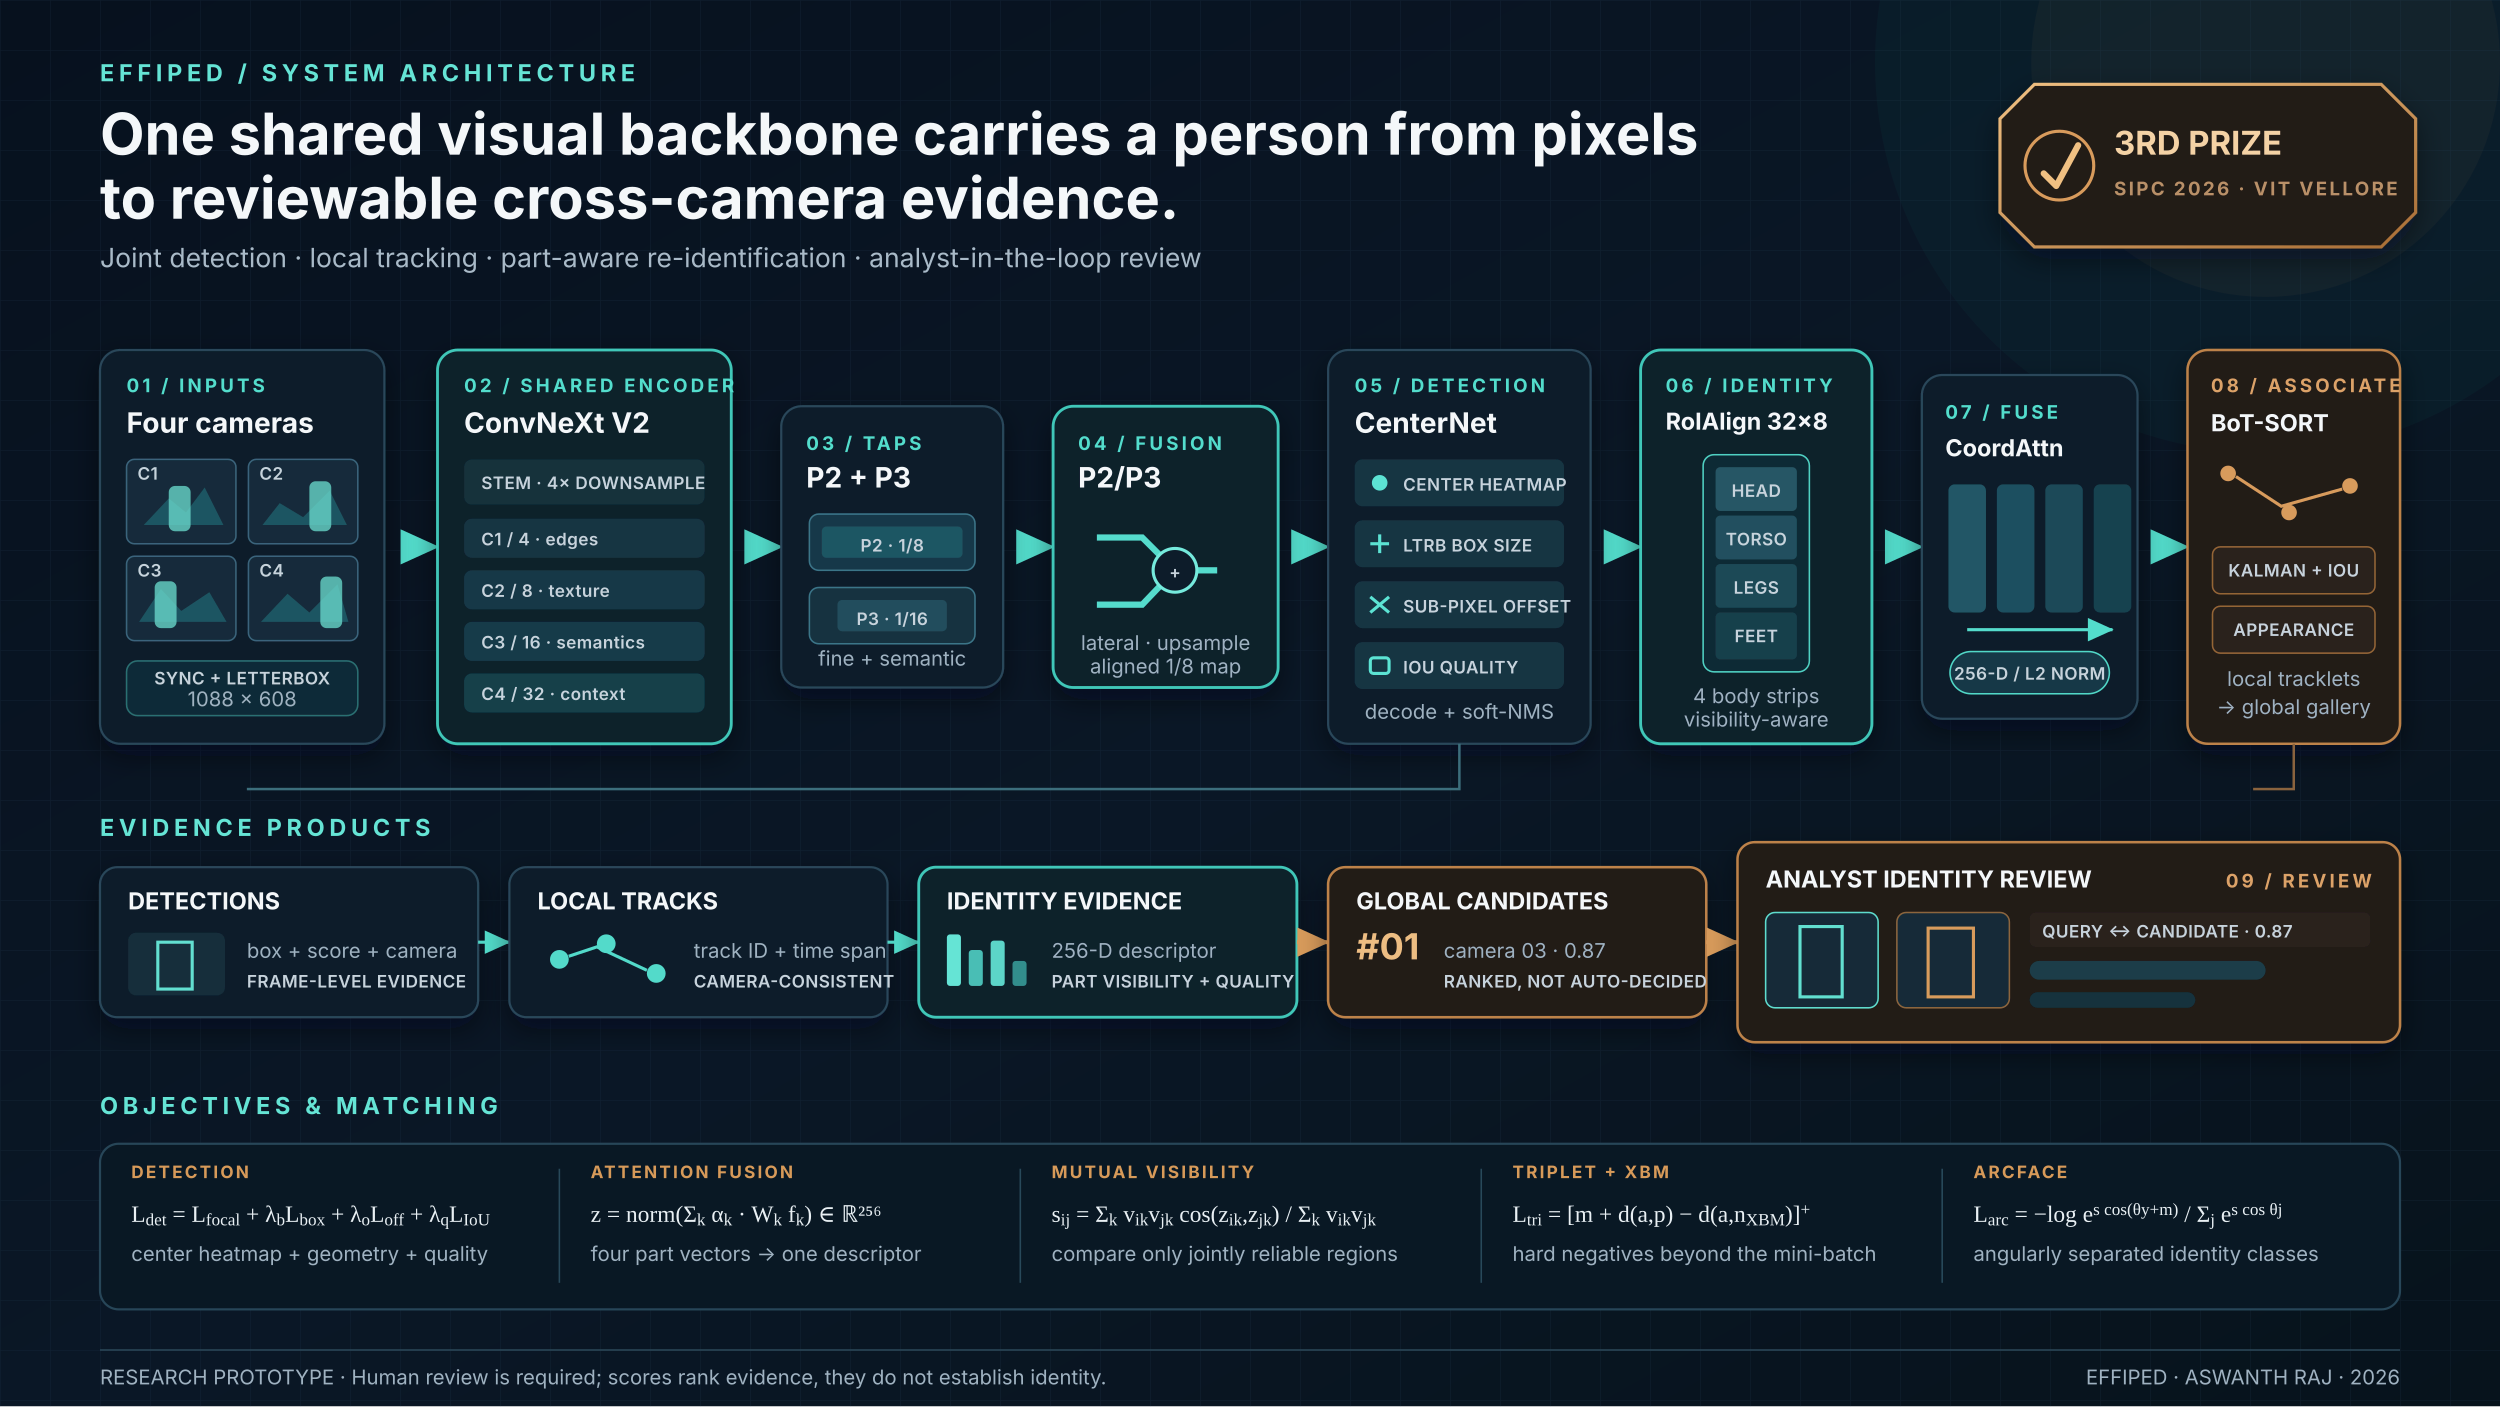
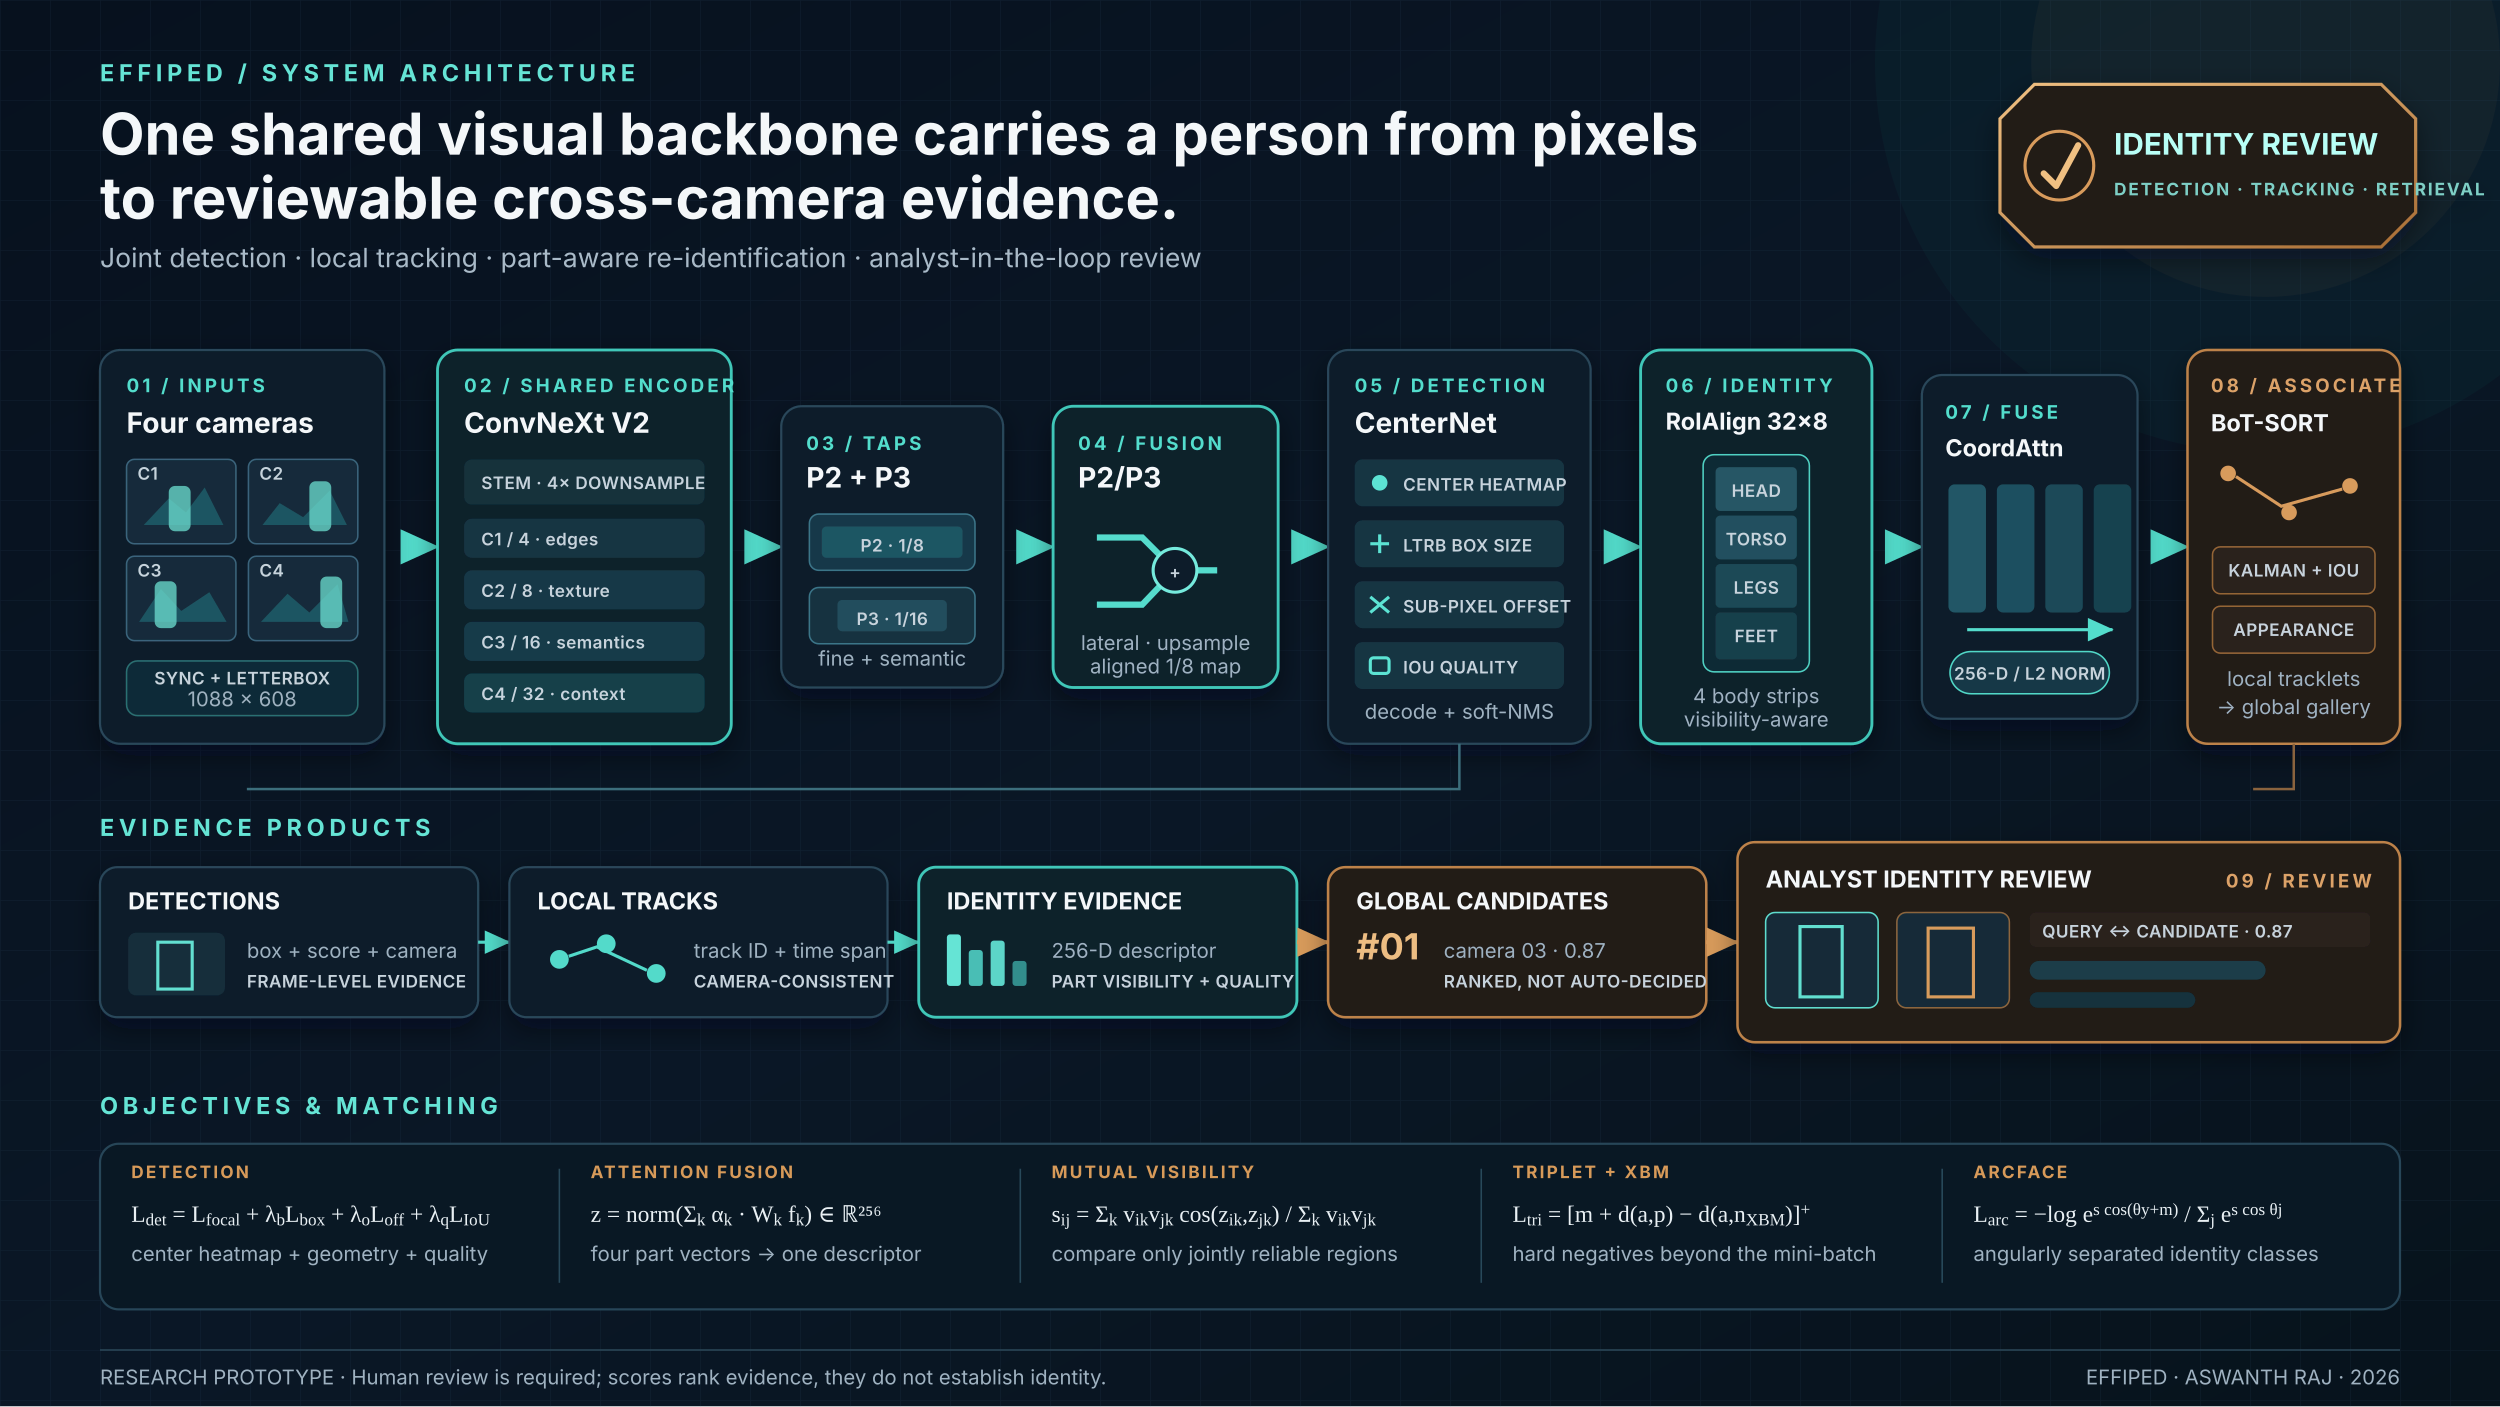
<svg xmlns="http://www.w3.org/2000/svg" viewBox="0 0 1600 900" role="img" aria-labelledby="effiped-title effiped-desc">
  <defs>
    <linearGradient id="bg" x1="0" y1="0" x2="1" y2="1">
      <stop offset="0" stop-color="#07111e" />
      <stop offset="0.52" stop-color="#0a1726" />
      <stop offset="1" stop-color="#07131c" />
    </linearGradient>
    <linearGradient id="teal-line" x1="0" y1="0" x2="1" y2="0">
      <stop offset="0" stop-color="#42d7c6" />
      <stop offset="1" stop-color="#6fe7d8" />
    </linearGradient>
    <linearGradient id="bronze" x1="0" y1="0" x2="1" y2="1">
      <stop offset="0" stop-color="#f0c082" />
      <stop offset="1" stop-color="#a86d35" />
    </linearGradient>
    <pattern id="grid" width="32" height="32" patternUnits="userSpaceOnUse">
      <path d="M 32 0 L 0 0 0 32" fill="none" stroke="#284257" stroke-width="1" opacity="0.2" />
    </pattern>
    <filter id="shadow" x="-25%" y="-25%" width="150%" height="150%">
      <feDropShadow dx="0" dy="7" stdDeviation="9" flood-color="#000814" flood-opacity="0.45" />
    </filter>
    <filter id="soft-glow" x="-40%" y="-40%" width="180%" height="180%">
      <feGaussianBlur stdDeviation="9" result="blur" />
      <feMerge>
        <feMergeNode in="blur" />
        <feMergeNode in="SourceGraphic" />
      </feMerge>
    </filter>
    <marker id="arrow-teal" viewBox="0 0 12 12" refX="10.5" refY="6" markerWidth="9" markerHeight="9" orient="auto-start-reverse">
      <path d="M 0 1 L 11 6 L 0 11 z" fill="#53ddcc" />
    </marker>
    <marker id="arrow-bronze" viewBox="0 0 12 12" refX="10.5" refY="6" markerWidth="9" markerHeight="9" orient="auto-start-reverse">
      <path d="M 0 1 L 11 6 L 0 11 z" fill="#d89b5b" />
    </marker>
    <style>
      .eyebrow { font: 700 15px Inter, "Segoe UI", Arial, sans-serif; letter-spacing: 3px; fill: #65e4d5; }
      .headline { font: 700 37px Inter, "Segoe UI", Arial, sans-serif; fill: #f4f7f9; }
      .subhead { font: 400 17px Inter, "Segoe UI", Arial, sans-serif; fill: #a9bac8; }
      .step { font: 700 12px Inter, "Segoe UI", Arial, sans-serif; letter-spacing: 2px; fill: #53ddcc; }
      .node-title { font: 700 18px Inter, "Segoe UI", Arial, sans-serif; fill: #f4f7f9; }
      .node-title-small { font: 700 15px Inter, "Segoe UI", Arial, sans-serif; fill: #f4f7f9; }
      .node-copy { font: 400 13px Inter, "Segoe UI", Arial, sans-serif; fill: #9fb2c1; }
      .micro { font: 600 11px Inter, "Segoe UI", Arial, sans-serif; fill: #c7d3dc; letter-spacing: 0.25px; }
      .output-title { font: 700 15px Inter, "Segoe UI", Arial, sans-serif; fill: #f4f7f9; }
      .equation { font: 500 15px Cambria, "Times New Roman", serif; fill: #e9f0f4; }
      .equation-label { font: 700 11px Inter, "Segoe UI", Arial, sans-serif; fill: #d79a59; letter-spacing: 1.4px; }
      .muted { fill: #6e8393; }
      .panel { fill: #0d1d2b; stroke: #29475a; stroke-width: 1.4; }
      .panel-teal { fill: #0d202c; stroke: #3fc7b8; stroke-width: 1.8; }
      .panel-bronze { fill: #201a18; stroke: #bd8248; stroke-width: 1.6; }
      .flow { fill: none; stroke: url(#teal-line); stroke-width: 3; marker-end: url(#arrow-teal); }
      .flow-thin { fill: none; stroke: #50d7c7; stroke-width: 2; marker-end: url(#arrow-teal); }
      .flow-bronze { fill: none; stroke: #d89b5b; stroke-width: 2.5; marker-end: url(#arrow-bronze); }
    </style>
  </defs>
  <rect width="1600" height="900" fill="url(#bg)" />
  <rect width="1600" height="900" fill="url(#grid)" />
  <circle cx="1450" cy="40" r="250" fill="#0e776f" opacity="0.07" />
  <circle cx="1450" cy="40" r="150" fill="#d89b5b" opacity="0.045" />
-   <g id="header" role="group" aria-label="Diagram title and award">
+   <g id="header" role="group" aria-label="Diagram title and scope">
    <text x="64" y="52" class="eyebrow">EFFIPED / SYSTEM ARCHITECTURE</text>
    <text x="64" y="99" class="headline">One shared visual backbone carries a person from pixels</text>
    <text x="64" y="140" class="headline">to reviewable cross-camera evidence.</text>
    <text x="64" y="171" class="subhead">Joint detection · local tracking · part-aware re-identification · analyst-in-the-loop review</text>
    <g transform="translate(1280,54)" filter="url(#shadow)">
      <path d="M0 22 L22 0 H244 L266 22 V82 L244 104 H22 L0 82 Z" fill="#211a17" stroke="url(#bronze)" stroke-width="2" />
      <circle cx="38" cy="52" r="22" fill="none" stroke="#d89b5b" stroke-width="2" />
      <path d="M28 57 L36 65 L50 39" fill="none" stroke="#f0c082" stroke-width="4" stroke-linecap="round" stroke-linejoin="round" />
-       <text x="73" y="45" style="font:700 21px Inter,'Segoe UI',Arial,sans-serif;fill:#f4d2a5">3RD PRIZE</text>
-       <text x="73" y="71" style="font:700 12px Inter,'Segoe UI',Arial,sans-serif;fill:#b99067;letter-spacing:1.5px">SIPC 2026 · VIT VELLORE</text>
+       <text x="73" y="45" style="font:700 19px Inter,'Segoe UI',Arial,sans-serif;fill:#b8fff6">IDENTITY REVIEW</text>
+       <text x="73" y="71" style="font:700 11px Inter,'Segoe UI',Arial,sans-serif;fill:#7ecfc5;letter-spacing:1.2px">DETECTION · TRACKING · RETRIEVAL</text>
    </g>
  </g>
  <g id="pipeline" role="group" aria-label="End-to-end model and tracking flow">
    <path class="flow" d="M246 350 H280" />
    <path class="flow" d="M468 350 H500" />
    <path class="flow" d="M642 350 H674" />
    <path class="flow" d="M818 350 H850" />
    <path class="flow" d="M1018 350 H1050" />
    <path class="flow" d="M1198 350 H1230" />
    <path class="flow" d="M1368 350 H1400" />
    <g id="camera-inputs" transform="translate(64,224)" filter="url(#shadow)" role="group" aria-label="Four synchronized camera inputs">
      <rect class="panel" width="182" height="252" rx="13" />
      <text x="17" y="27" class="step">01 / INPUTS</text>
      <text x="17" y="53" class="node-title">Four cameras</text>
      <g transform="translate(17,70)">
        <g>
          <rect width="70" height="54" rx="5" fill="#132b3a" stroke="#3b647b" />
          <path d="M11 42 L27 25 L38 34 L50 18 L62 42 Z" fill="#1f5462" />
          <rect x="27" y="17" width="14" height="29" rx="4" fill="#69d8ca" opacity="0.78" />
          <text x="7" y="13" class="micro">C1</text>
        </g>
        <g transform="translate(78,0)">
          <rect width="70" height="54" rx="5" fill="#132b3a" stroke="#3b647b" />
          <path d="M9 42 L20 28 L35 37 L52 20 L63 42 Z" fill="#1f5462" />
          <rect x="39" y="14" width="14" height="32" rx="4" fill="#69d8ca" opacity="0.78" />
          <text x="7" y="13" class="micro">C2</text>
        </g>
        <g transform="translate(0,62)">
          <rect width="70" height="54" rx="5" fill="#132b3a" stroke="#3b647b" />
          <path d="M8 42 L22 21 L35 35 L53 23 L64 42 Z" fill="#1f5462" />
          <rect x="18" y="16" width="14" height="30" rx="4" fill="#69d8ca" opacity="0.78" />
          <text x="7" y="13" class="micro">C3</text>
        </g>
        <g transform="translate(78,62)">
          <rect width="70" height="54" rx="5" fill="#132b3a" stroke="#3b647b" />
          <path d="M8 42 L25 24 L39 36 L57 18 L64 42 Z" fill="#1f5462" />
          <rect x="46" y="13" width="14" height="33" rx="4" fill="#69d8ca" opacity="0.78" />
          <text x="7" y="13" class="micro">C4</text>
        </g>
      </g>
      <rect x="17" y="199" width="148" height="35" rx="7" fill="#102c37" stroke="#2b6f72" />
      <text x="91" y="214" text-anchor="middle" class="micro">SYNC + LETTERBOX</text>
      <text x="91" y="228" text-anchor="middle" class="node-copy">1088 × 608</text>
    </g>
    <g id="backbone" transform="translate(280,224)" filter="url(#shadow)" role="group" aria-label="Shared ConvNeXt V2 backbone">
      <rect class="panel-teal" width="188" height="252" rx="13" />
      <text x="17" y="27" class="step">02 / SHARED ENCODER</text>
      <text x="17" y="53" class="node-title">ConvNeXt V2</text>
      <rect x="17" y="70" width="154" height="29" rx="5" fill="#12303a" />
      <text x="28" y="89" class="micro">STEM · 4× DOWNSAMPLE</text>
      <g transform="translate(17,108)">
        <rect width="154" height="25" rx="5" fill="#173442" />
        <rect x="0" y="33" width="154" height="25" rx="5" fill="#163746" />
        <rect x="0" y="66" width="154" height="25" rx="5" fill="#143b48" />
        <rect x="0" y="99" width="154" height="25" rx="5" fill="#123f49" />
        <text x="11" y="17" class="micro">C1 / 4 · edges</text>
        <text x="11" y="50" class="micro">C2 / 8 · texture</text>
        <text x="11" y="83" class="micro">C3 / 16 · semantics</text>
        <text x="11" y="116" class="micro">C4 / 32 · context</text>
      </g>
    </g>
    <g id="feature-taps" transform="translate(500,260)" filter="url(#shadow)" role="group" aria-label="P2 and P3 feature taps">
      <rect class="panel" width="142" height="180" rx="13" />
      <text x="16" y="28" class="step">03 / TAPS</text>
      <text x="16" y="52" class="node-title">P2 + P3</text>
      <g transform="translate(18,69)">
        <rect width="106" height="36" rx="6" fill="#19394a" stroke="#3b7488" />
        <rect x="8" y="8" width="90" height="20" rx="3" fill="#1f5664" />
        <text x="53" y="24" text-anchor="middle" class="micro">P2 · 1/8</text>
        <rect y="47" width="106" height="36" rx="6" fill="#173340" stroke="#3b7488" />
        <rect x="18" y="55" width="70" height="20" rx="3" fill="#224d5d" />
        <text x="53" y="71" text-anchor="middle" class="micro">P3 · 1/16</text>
      </g>
      <text x="71" y="166" text-anchor="middle" class="node-copy">fine + semantic</text>
    </g>
    <g id="feature-fusion" transform="translate(674,260)" filter="url(#shadow)" role="group" aria-label="Multi-scale feature fusion">
      <rect class="panel-teal" width="144" height="180" rx="13" />
      <text x="16" y="28" class="step">04 / FUSION</text>
      <text x="16" y="52" class="node-title">P2/P3</text>
      <path d="M28 84 H57 L78 105 L105 105" fill="none" stroke="#55dccc" stroke-width="4" />
      <path d="M28 127 H57 L78 105" fill="none" stroke="#55dccc" stroke-width="4" />
      <circle cx="78" cy="105" r="14" fill="#0d1d2b" stroke="#74eadc" stroke-width="2" />
      <text x="78" y="110" text-anchor="middle" class="micro">+</text>
      <text x="72" y="156" text-anchor="middle" class="node-copy">lateral · upsample</text>
      <text x="72" y="171" text-anchor="middle" class="node-copy">aligned 1/8 map</text>
    </g>
    <g id="detector" transform="translate(850,224)" filter="url(#shadow)" role="group" aria-label="CenterNet detection heads">
      <rect class="panel" width="168" height="252" rx="13" />
      <text x="17" y="27" class="step">05 / DETECTION</text>
      <text x="17" y="53" class="node-title">CenterNet</text>
      <g transform="translate(17,70)">
        <rect width="134" height="30" rx="5" fill="#153443" />
        <rect y="39" width="134" height="30" rx="5" fill="#153443" />
        <rect y="78" width="134" height="30" rx="5" fill="#153443" />
        <rect y="117" width="134" height="30" rx="5" fill="#153443" />
        <circle cx="16" cy="15" r="5" fill="#5ce3d3" />
        <path d="M10 54 H22 M16 48 V60" stroke="#5ce3d3" stroke-width="2" />
        <path d="M10 88 L22 98 M22 88 L10 98" stroke="#5ce3d3" stroke-width="2" />
        <rect x="10" y="127" width="12" height="10" rx="2" fill="none" stroke="#5ce3d3" stroke-width="2" />
        <text x="31" y="20" class="micro">CENTER HEATMAP</text>
        <text x="31" y="59" class="micro">LTRB BOX SIZE</text>
        <text x="31" y="98" class="micro">SUB-PIXEL OFFSET</text>
        <text x="31" y="137" class="micro">IOU QUALITY</text>
      </g>
      <text x="84" y="236" text-anchor="middle" class="node-copy">decode + soft-NMS</text>
    </g>
    <g id="roi-identity" transform="translate(1050,224)" filter="url(#shadow)" role="group" aria-label="RoIAlign and four body-part identity features">
      <rect class="panel-teal" width="148" height="252" rx="13" />
      <text x="16" y="27" class="step">06 / IDENTITY</text>
      <text x="16" y="51" class="node-title-small">RoIAlign 32×8</text>
      <g transform="translate(40,67)">
        <rect width="68" height="139" rx="7" fill="#102b36" stroke="#4fd1c2" />
        <rect x="8" y="8" width="52" height="28" rx="3" fill="#275765" />
        <rect x="8" y="39" width="52" height="28" rx="3" fill="#21505e" />
        <rect x="8" y="70" width="52" height="28" rx="3" fill="#1b4856" />
        <rect x="8" y="101" width="52" height="30" rx="3" fill="#163f4c" />
        <text x="34" y="27" text-anchor="middle" class="micro">HEAD</text>
        <text x="34" y="58" text-anchor="middle" class="micro">TORSO</text>
        <text x="34" y="89" text-anchor="middle" class="micro">LEGS</text>
        <text x="34" y="120" text-anchor="middle" class="micro">FEET</text>
      </g>
      <text x="74" y="226" text-anchor="middle" class="node-copy">4 body strips</text>
      <text x="74" y="241" text-anchor="middle" class="node-copy">visibility-aware</text>
    </g>
    <g id="coordinate-attention" transform="translate(1230,240)" filter="url(#shadow)" role="group" aria-label="Coordinate Attention fusion into 256-dimensional descriptor">
      <rect class="panel" width="138" height="220" rx="13" />
      <text x="15" y="28" class="step">07 / FUSE</text>
      <text x="15" y="52" class="node-title-small">CoordAttn</text>
      <g transform="translate(17,70)">
        <rect width="24" height="82" rx="4" fill="#215766" />
        <rect x="31" width="24" height="82" rx="4" fill="#1f5060" />
        <rect x="62" width="24" height="82" rx="4" fill="#1b4958" />
        <rect x="93" width="24" height="82" rx="4" fill="#174250" />
        <path d="M12 93 H105" stroke="#55dccc" stroke-width="2" marker-end="url(#arrow-teal)" />
      </g>
      <rect x="18" y="177" width="102" height="27" rx="13.5" fill="#173946" stroke="#51d8c8" />
      <text x="69" y="195" text-anchor="middle" class="micro">256-D / L2 NORM</text>
    </g>
    <g id="tracking" transform="translate(1400,224)" filter="url(#shadow)" role="group" aria-label="BoT-SORT tracking and global gallery matching">
      <rect class="panel-bronze" width="136" height="252" rx="13" />
      <text x="15" y="27" class="step" style="fill:#dca267">08 / ASSOCIATE</text>
      <text x="15" y="52" class="node-title-small">BoT-SORT</text>
      <g transform="translate(16,69)">
        <circle cx="10" cy="10" r="5" fill="#d89b5b" />
        <circle cx="49" cy="35" r="5" fill="#d89b5b" />
        <circle cx="88" cy="18" r="5" fill="#d89b5b" />
        <path d="M15 12 L44 31 L83 20" fill="none" stroke="#d89b5b" stroke-width="2" />
        <rect y="57" width="104" height="30" rx="5" fill="#2a211d" stroke="#946536" />
        <rect y="95" width="104" height="30" rx="5" fill="#2a211d" stroke="#946536" />
        <text x="52" y="76" text-anchor="middle" class="micro">KALMAN + IOU</text>
        <text x="52" y="114" text-anchor="middle" class="micro">APPEARANCE</text>
      </g>
      <text x="68" y="215" text-anchor="middle" class="node-copy">local tracklets</text>
      <text x="68" y="233" text-anchor="middle" class="node-copy">→ global gallery</text>
    </g>
  </g>
  <g id="outcomes" role="group" aria-label="System outputs and review interface">
    <text x="64" y="535" class="eyebrow">EVIDENCE PRODUCTS</text>
    <path class="flow-thin" d="M934 476 V504 H153 H575" opacity="0" />
    <path d="M934 476 V505 H158" fill="none" stroke="#3c6e7c" stroke-width="1.6" />
    <path d="M1468 476 V505 H1442" fill="none" stroke="#8a633e" stroke-width="1.6" />
    <g transform="translate(64,555)" filter="url(#shadow)">
      <rect class="panel" width="242" height="96" rx="11" />
      <text x="18" y="27" class="output-title">DETECTIONS</text>
      <rect x="18" y="42" width="62" height="40" rx="5" fill="#132d3a" />
      <rect x="37" y="48" width="22" height="30" fill="none" stroke="#62dfd0" stroke-width="2" />
      <text x="94" y="58" class="node-copy">box + score + camera</text>
      <text x="94" y="77" class="micro">FRAME-LEVEL EVIDENCE</text>
    </g>
    <path class="flow-thin" d="M306 603 H326" />
    <g transform="translate(326,555)" filter="url(#shadow)">
      <rect class="panel" width="242" height="96" rx="11" />
      <text x="18" y="27" class="output-title">LOCAL TRACKS</text>
      <circle cx="32" cy="59" r="6" fill="#52daca" />
      <circle cx="62" cy="49" r="6" fill="#52daca" />
      <circle cx="94" cy="68" r="6" fill="#52daca" />
      <path d="M38 57 L56 51 L88 66" fill="none" stroke="#52daca" stroke-width="2" />
      <text x="118" y="58" class="node-copy">track ID + time span</text>
      <text x="118" y="77" class="micro">CAMERA-CONSISTENT</text>
    </g>
    <path class="flow-thin" d="M568 603 H588" />
    <g transform="translate(588,555)" filter="url(#shadow)">
      <rect class="panel-teal" width="242" height="96" rx="11" />
      <text x="18" y="27" class="output-title">IDENTITY EVIDENCE</text>
      <g transform="translate(18,43)">
        <rect width="9" height="33" rx="2" fill="#65e4d5" />
        <rect x="14" y="10" width="9" height="23" rx="2" fill="#4abeb5" />
        <rect x="28" y="4" width="9" height="29" rx="2" fill="#5bd5c8" />
        <rect x="42" y="17" width="9" height="16" rx="2" fill="#338e8c" />
      </g>
      <text x="85" y="58" class="node-copy">256-D descriptor</text>
      <text x="85" y="77" class="micro">PART VISIBILITY + QUALITY</text>
    </g>
    <path class="flow-bronze" d="M830 603 H850" />
    <g transform="translate(850,555)" filter="url(#shadow)">
      <rect class="panel-bronze" width="242" height="96" rx="11" />
      <text x="18" y="27" class="output-title">GLOBAL CANDIDATES</text>
      <text x="18" y="59" style="font:700 23px Inter,'Segoe UI',Arial,sans-serif;fill:#edbd82">#01</text>
      <text x="74" y="58" class="node-copy">camera 03 · 0.87</text>
      <text x="74" y="77" class="micro">RANKED, NOT AUTO-DECIDED</text>
    </g>
    <path class="flow-bronze" d="M1092 603 H1112" />
    <g transform="translate(1112,539)" filter="url(#shadow)" role="group" aria-label="Analyst review interface">
      <rect class="panel-bronze" width="424" height="128" rx="11" />
      <text x="18" y="29" class="output-title">ANALYST IDENTITY REVIEW</text>
      <g transform="translate(18,45)">
        <rect width="72" height="61" rx="6" fill="#142c38" stroke="#5fdccd" />
        <rect x="22" y="9" width="27" height="45" fill="none" stroke="#62dfd0" stroke-width="2" />
        <rect x="84" width="72" height="61" rx="6" fill="#142c38" stroke="#8c653e" />
        <rect x="104" y="10" width="29" height="44" fill="none" stroke="#d89b5b" stroke-width="2" />
        <rect x="169" width="218" height="22" rx="4" fill="#2b221e" />
        <rect x="169" y="31" width="151" height="12" rx="6" fill="#1a3e48" />
        <rect x="169" y="51" width="106" height="10" rx="5" fill="#15323d" />
        <text x="177" y="16" class="micro">QUERY ↔ CANDIDATE · 0.87</text>
      </g>
      <text x="406" y="29" text-anchor="end" class="step" style="fill:#dca267">09 / REVIEW</text>
    </g>
  </g>
  <g id="equations" role="group" aria-label="Training and matching equations">
    <text x="64" y="713" class="eyebrow">OBJECTIVES &amp; MATCHING</text>
    <rect x="64" y="732" width="1472" height="106" rx="12" fill="#091824" stroke="#274658" stroke-width="1.4" />
    <line x1="358" y1="748" x2="358" y2="821" stroke="#28495a" />
    <line x1="653" y1="748" x2="653" y2="821" stroke="#28495a" />
    <line x1="948" y1="748" x2="948" y2="821" stroke="#28495a" />
    <line x1="1243" y1="748" x2="1243" y2="821" stroke="#28495a" />
    <g transform="translate(84,754)">
      <text class="equation-label">DETECTION</text>
      <text y="28" class="equation">L<tspan baseline-shift="sub" font-size="11">det</tspan> = L<tspan baseline-shift="sub" font-size="11">focal</tspan> + λ<tspan baseline-shift="sub" font-size="11">b</tspan>L<tspan baseline-shift="sub" font-size="11">box</tspan> + λ<tspan baseline-shift="sub" font-size="11">o</tspan>L<tspan baseline-shift="sub" font-size="11">off</tspan> + λ<tspan baseline-shift="sub" font-size="11">q</tspan>L<tspan baseline-shift="sub" font-size="11">IoU</tspan>
      </text>
      <text y="53" class="node-copy">center heatmap + geometry + quality</text>
    </g>
    <g transform="translate(378,754)">
      <text class="equation-label">ATTENTION FUSION</text>
      <text y="28" class="equation">z = norm(Σ<tspan baseline-shift="sub" font-size="11">k</tspan> α<tspan baseline-shift="sub" font-size="11">k</tspan> · W<tspan baseline-shift="sub" font-size="11">k</tspan> f<tspan baseline-shift="sub" font-size="11">k</tspan>) ∈ ℝ²⁵⁶</text>
      <text y="53" class="node-copy">four part vectors → one descriptor</text>
    </g>
    <g transform="translate(673,754)">
      <text class="equation-label">MUTUAL VISIBILITY</text>
      <text y="28" class="equation">s<tspan baseline-shift="sub" font-size="11">ij</tspan> = Σ<tspan baseline-shift="sub" font-size="11">k</tspan> v<tspan baseline-shift="sub" font-size="11">ik</tspan>v<tspan baseline-shift="sub" font-size="11">jk</tspan> cos(z<tspan baseline-shift="sub" font-size="11">ik</tspan>,z<tspan baseline-shift="sub" font-size="11">jk</tspan>) / Σ<tspan baseline-shift="sub" font-size="11">k</tspan> v<tspan baseline-shift="sub" font-size="11">ik</tspan>v<tspan baseline-shift="sub" font-size="11">jk</tspan>
      </text>
      <text y="53" class="node-copy">compare only jointly reliable regions</text>
    </g>
    <g transform="translate(968,754)">
      <text class="equation-label">TRIPLET + XBM</text>
      <text y="28" class="equation">L<tspan baseline-shift="sub" font-size="11">tri</tspan> = [m + d(a,p) − d(a,n<tspan baseline-shift="sub" font-size="11">XBM</tspan>)]<tspan baseline-shift="super" font-size="11">+</tspan>
      </text>
      <text y="53" class="node-copy">hard negatives beyond the mini-batch</text>
    </g>
    <g transform="translate(1263,754)">
      <text class="equation-label">ARCFACE</text>
      <text y="28" class="equation">L<tspan baseline-shift="sub" font-size="11">arc</tspan> = −log e<tspan baseline-shift="super" font-size="11">s cos(θy+m)</tspan> / Σ<tspan baseline-shift="sub" font-size="11">j</tspan> e<tspan baseline-shift="super" font-size="11">s cos θj</tspan>
      </text>
      <text y="53" class="node-copy">angularly separated identity classes</text>
    </g>
  </g>
  <g id="footer" role="group" aria-label="Responsible-use note">
    <line x1="64" y1="864" x2="1536" y2="864" stroke="#2a4657" />
    <text x="64" y="886" class="node-copy">RESEARCH PROTOTYPE · Human review is required; scores rank evidence, they do not establish identity.</text>
    <text x="1536" y="886" text-anchor="end" class="node-copy">EFFIPED · ASWANTH RAJ · 2026</text>
  </g>
</svg>
